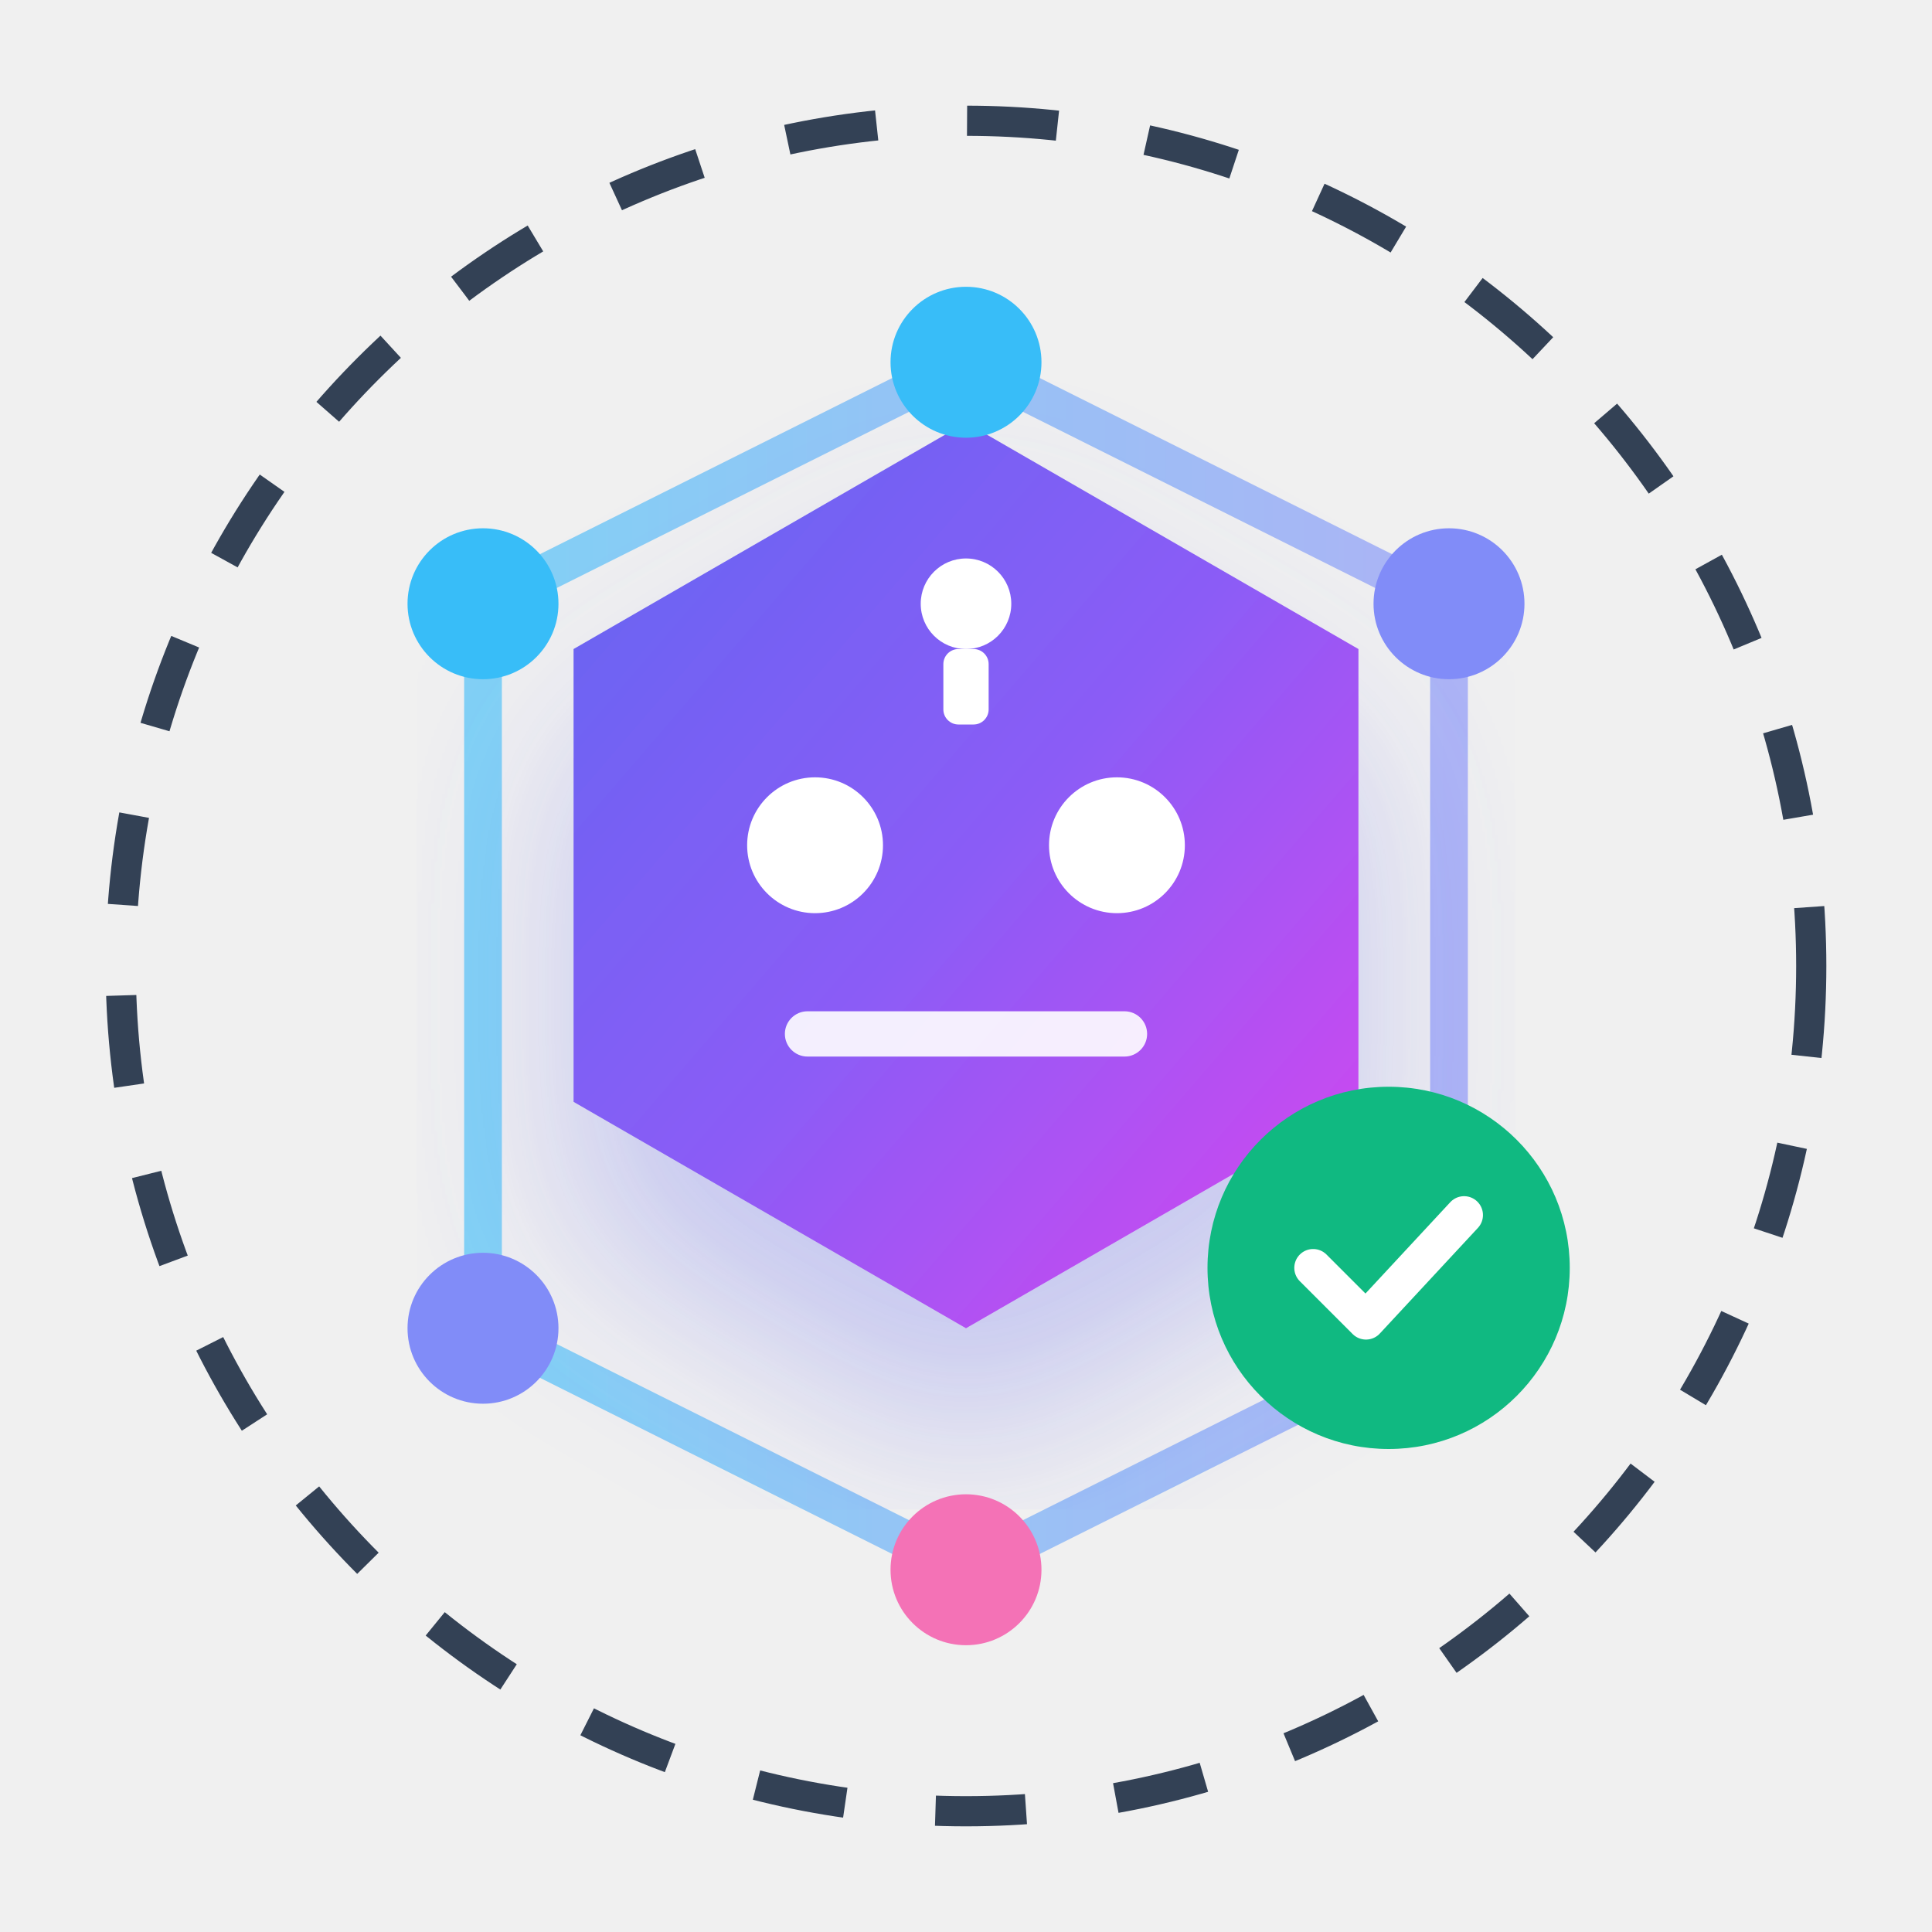
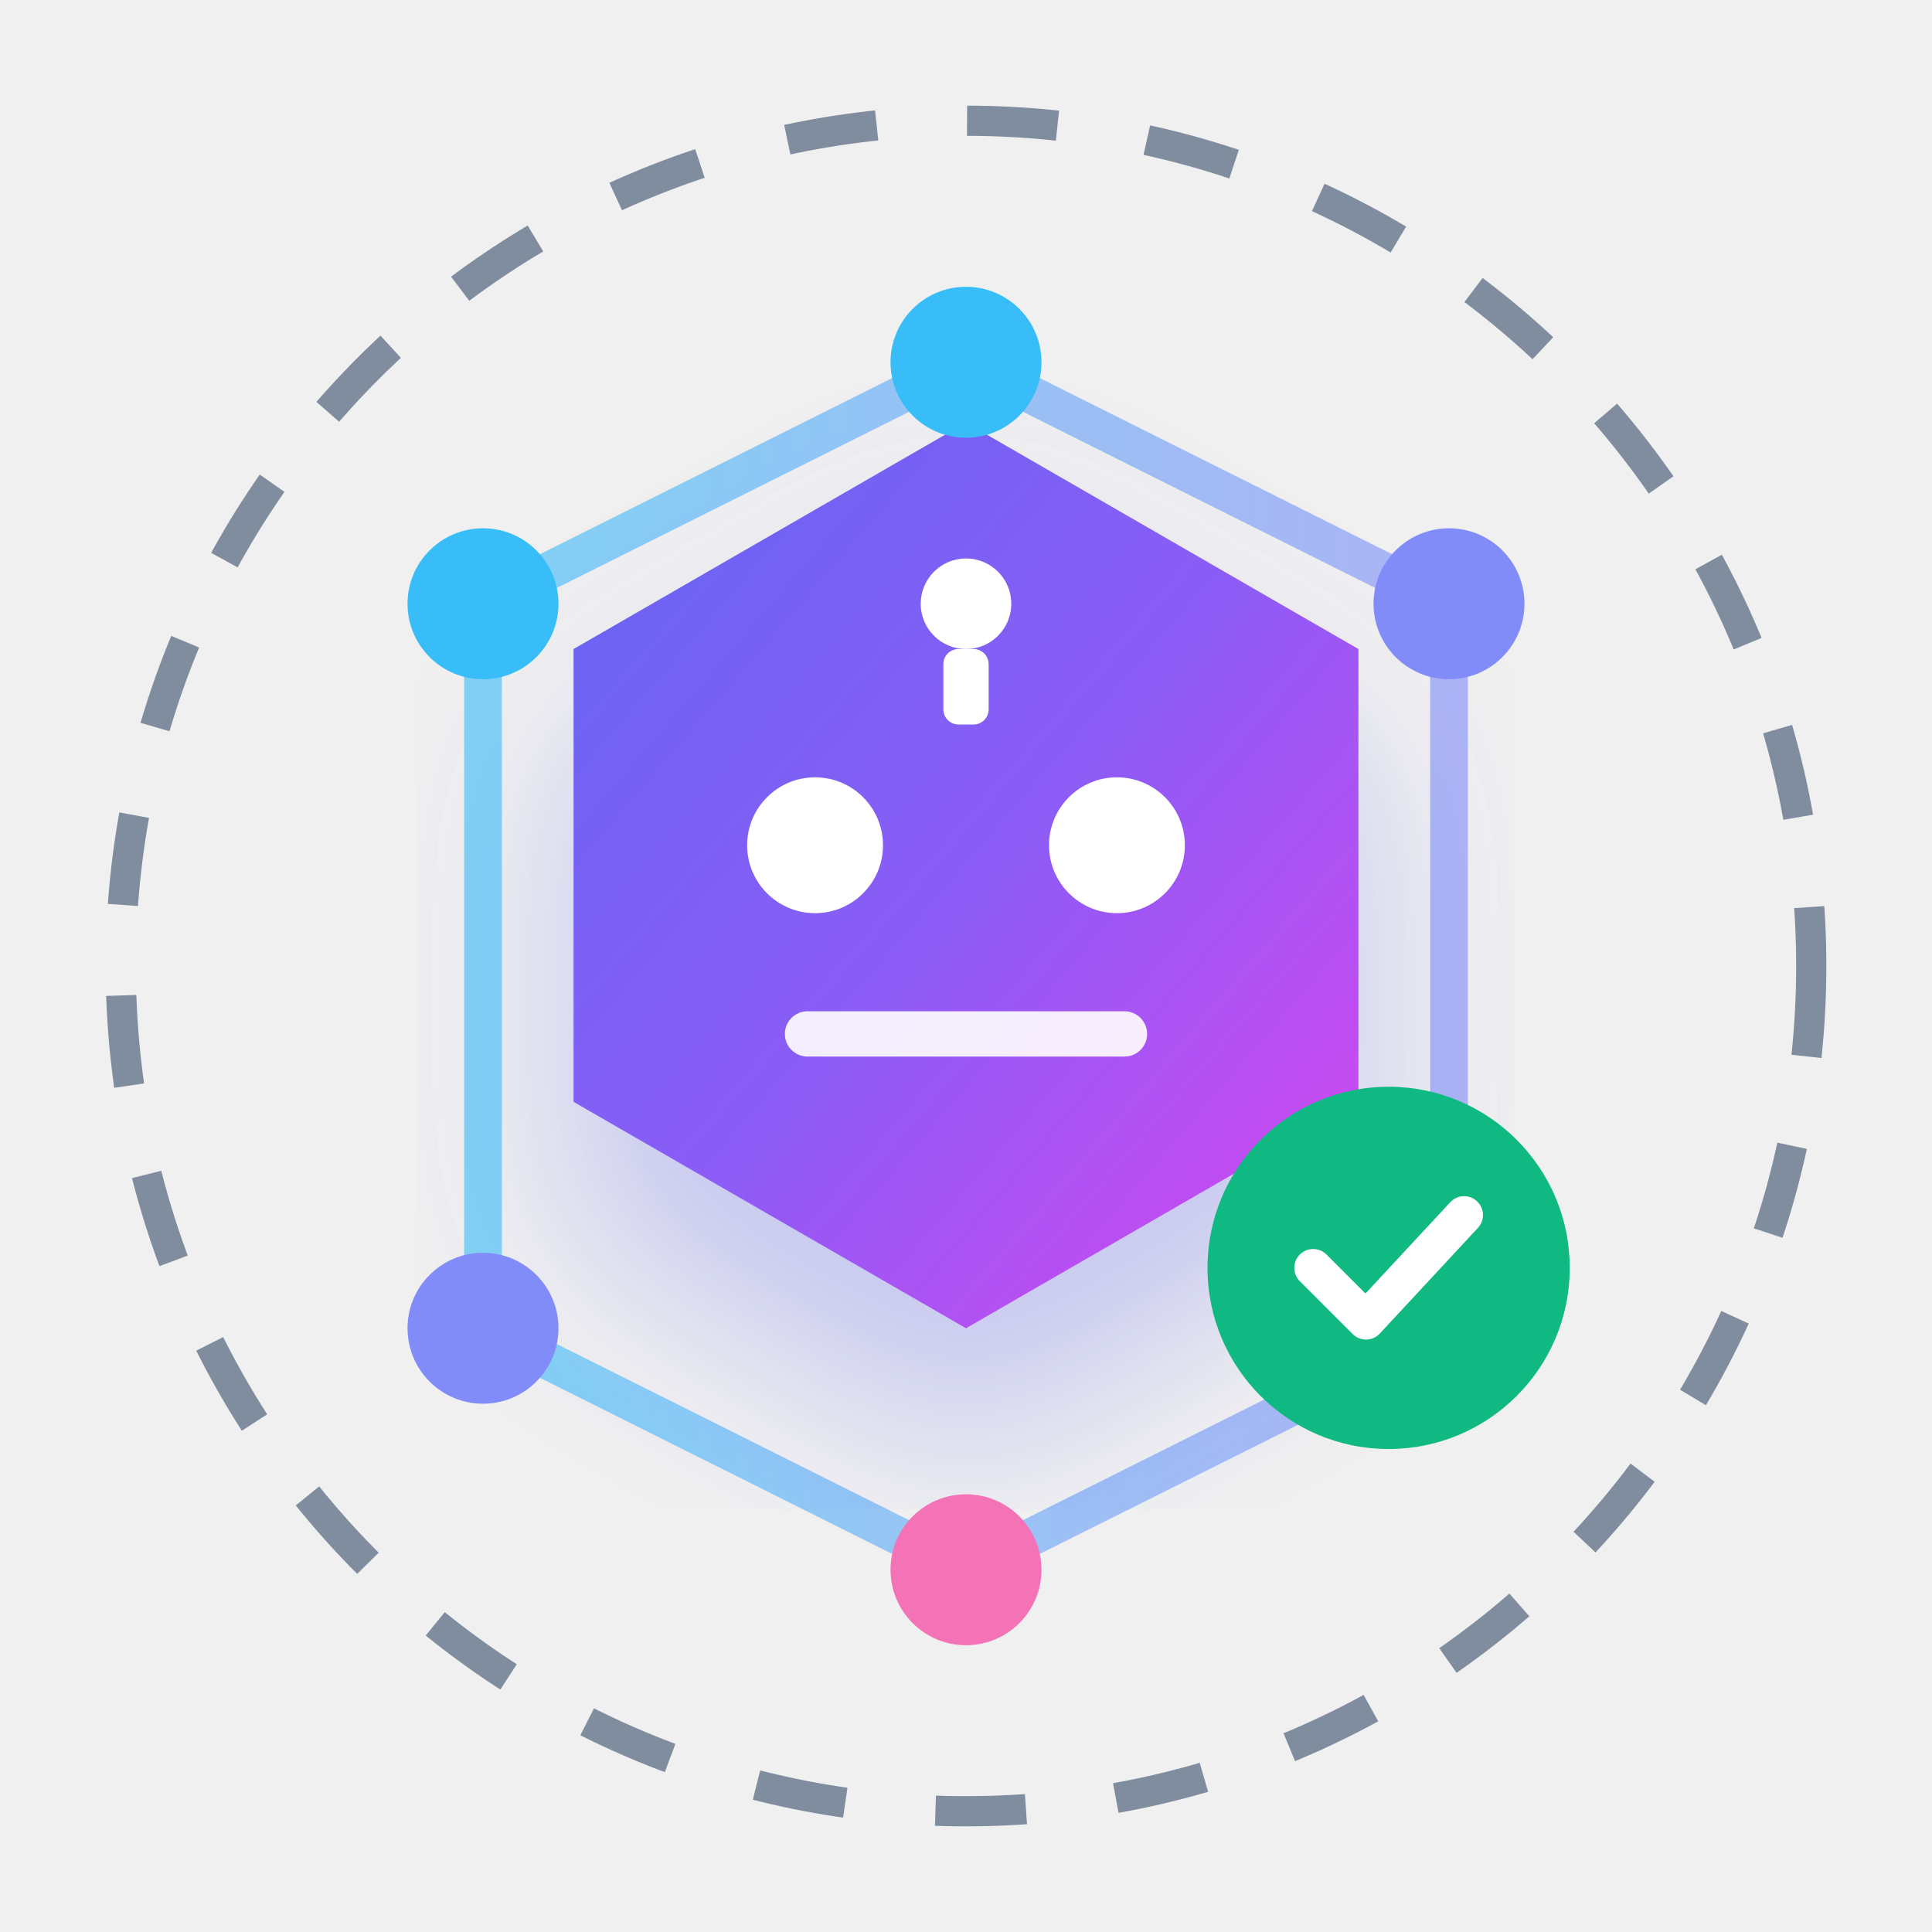
<svg xmlns="http://www.w3.org/2000/svg" viewBox="0 0 128 128" width="100%" height="100%">
  <defs>
    <linearGradient id="agentGradient" x1="0%" y1="0%" x2="100%" y2="100%">
      <stop offset="0%" stop-color="#6366F1" />
      <stop offset="50%" stop-color="#8B5CF6" />
      <stop offset="100%" stop-color="#D946EF" />
    </linearGradient>
    <linearGradient id="glowGradient" x1="0%" y1="0%" x2="100%" y2="0%">
      <stop offset="0%" stop-color="#38BDF8" />
      <stop offset="100%" stop-color="#818CF8" />
    </linearGradient>
    <filter id="softShadow" x="-20%" y="-20%" width="140%" height="140%">
      <feDropShadow dx="0" dy="8" stdDeviation="6" flood-color="#6366F1" flood-opacity="0.3" />
    </filter>
  </defs>
-   <circle cx="64" cy="64" r="56" fill="none" stroke="#334155" stroke-width="2" stroke-dasharray="6 6" />
+   <circle cx="64" cy="64" r="56" fill="none" stroke="#64748b" stroke-width="2" stroke-dasharray="6 6" opacity="0.8" />
  <path d="M 32 40 L 64 24 L 96 40 L 96 88 L 64 104 L 32 88 Z" fill="none" stroke="url(#glowGradient)" stroke-width="2.5" stroke-linejoin="round" opacity="0.6" />
  <path d="M 64 28 L 90 43 V 73 L 64 88 L 38 73 V 43 Z" fill="url(#agentGradient)" filter="url(#softShadow)" />
  <g fill="#FFFFFF">
    <circle cx="54" cy="56" r="4.5" />
    <circle cx="74" cy="56" r="4.5" />
    <rect x="52" y="67" width="24" height="3" rx="1.5" opacity="0.9" />
    <circle cx="64" cy="40" r="3" />
    <rect x="62.5" y="43" width="3" height="5" rx="1" />
  </g>
  <circle cx="64" cy="24" r="5" fill="#38BDF8" />
  <circle cx="96" cy="40" r="5" fill="#818CF8" />
  <circle cx="96" cy="88" r="5" fill="#C084FC" />
  <circle cx="64" cy="104" r="5" fill="#F472B6" />
  <circle cx="32" cy="88" r="5" fill="#818CF8" />
  <circle cx="32" cy="40" r="5" fill="#38BDF8" />
  <g transform="translate(80, 72)">
    <circle cx="12" cy="12" r="12" fill="#10B981" />
    <path d="M7 12 L10.5 15.5 L17 8.5" fill="none" stroke="#FFFFFF" stroke-width="2.5" stroke-linecap="round" stroke-linejoin="round" />
  </g>
</svg>
